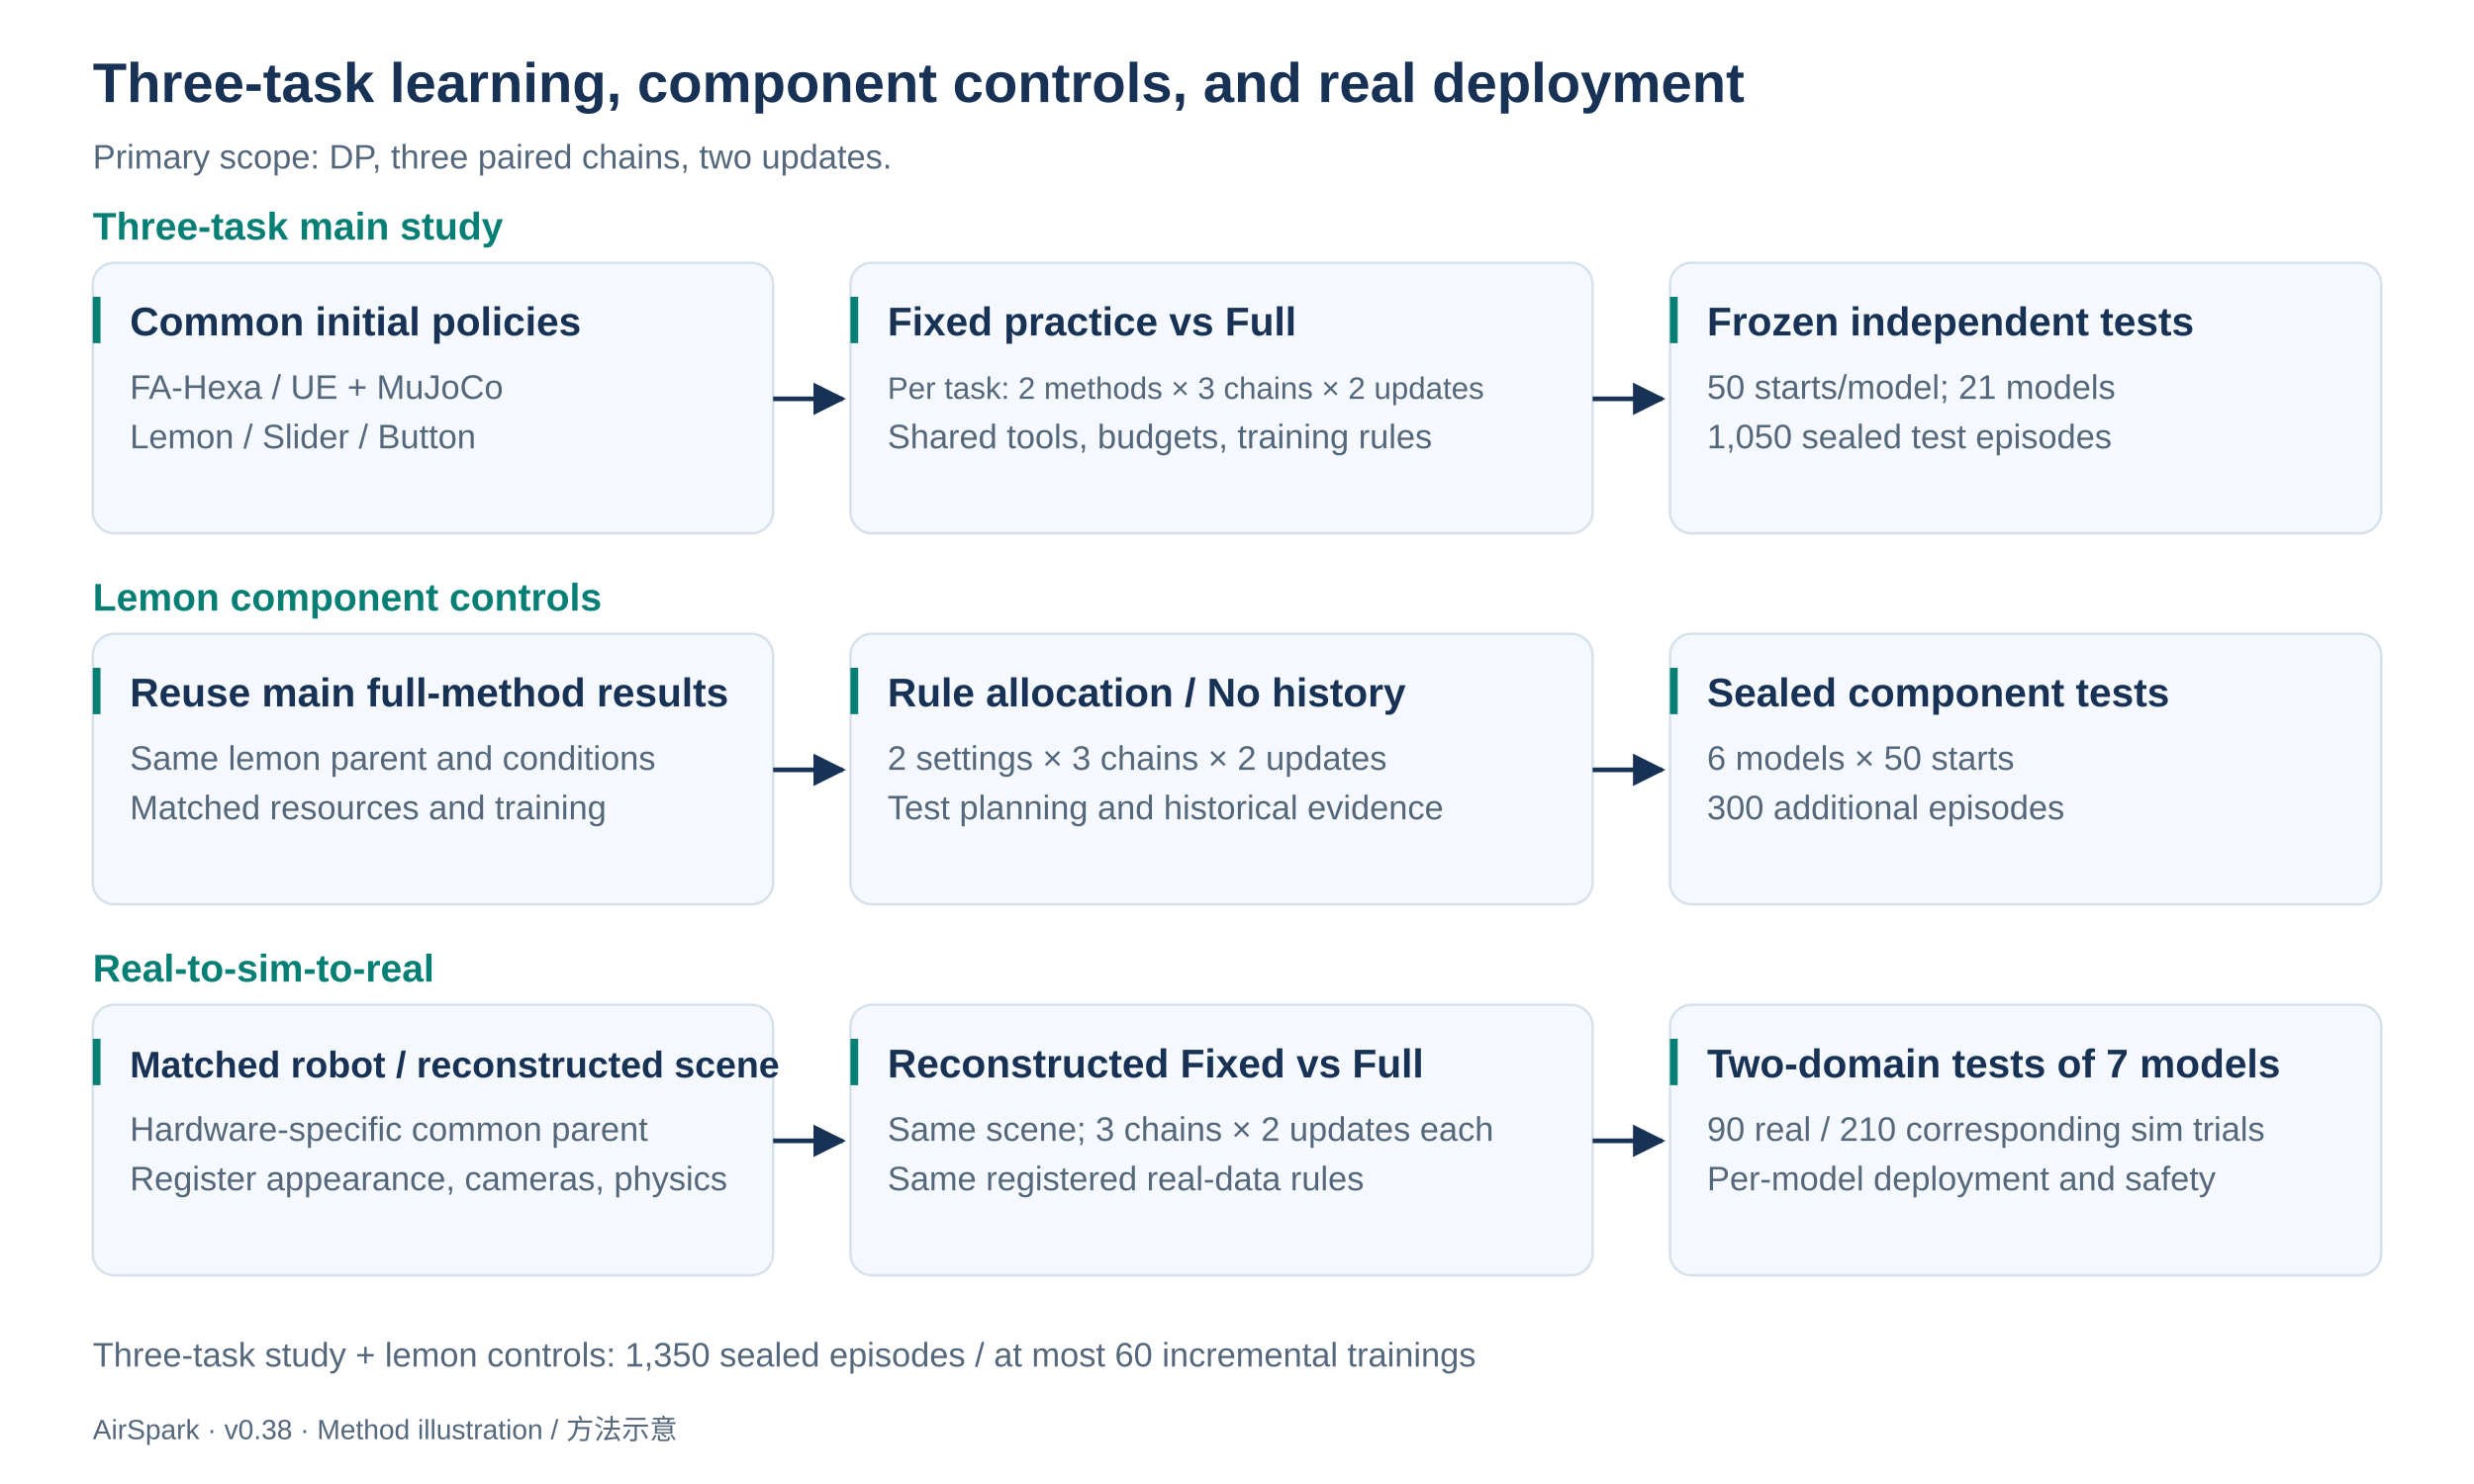
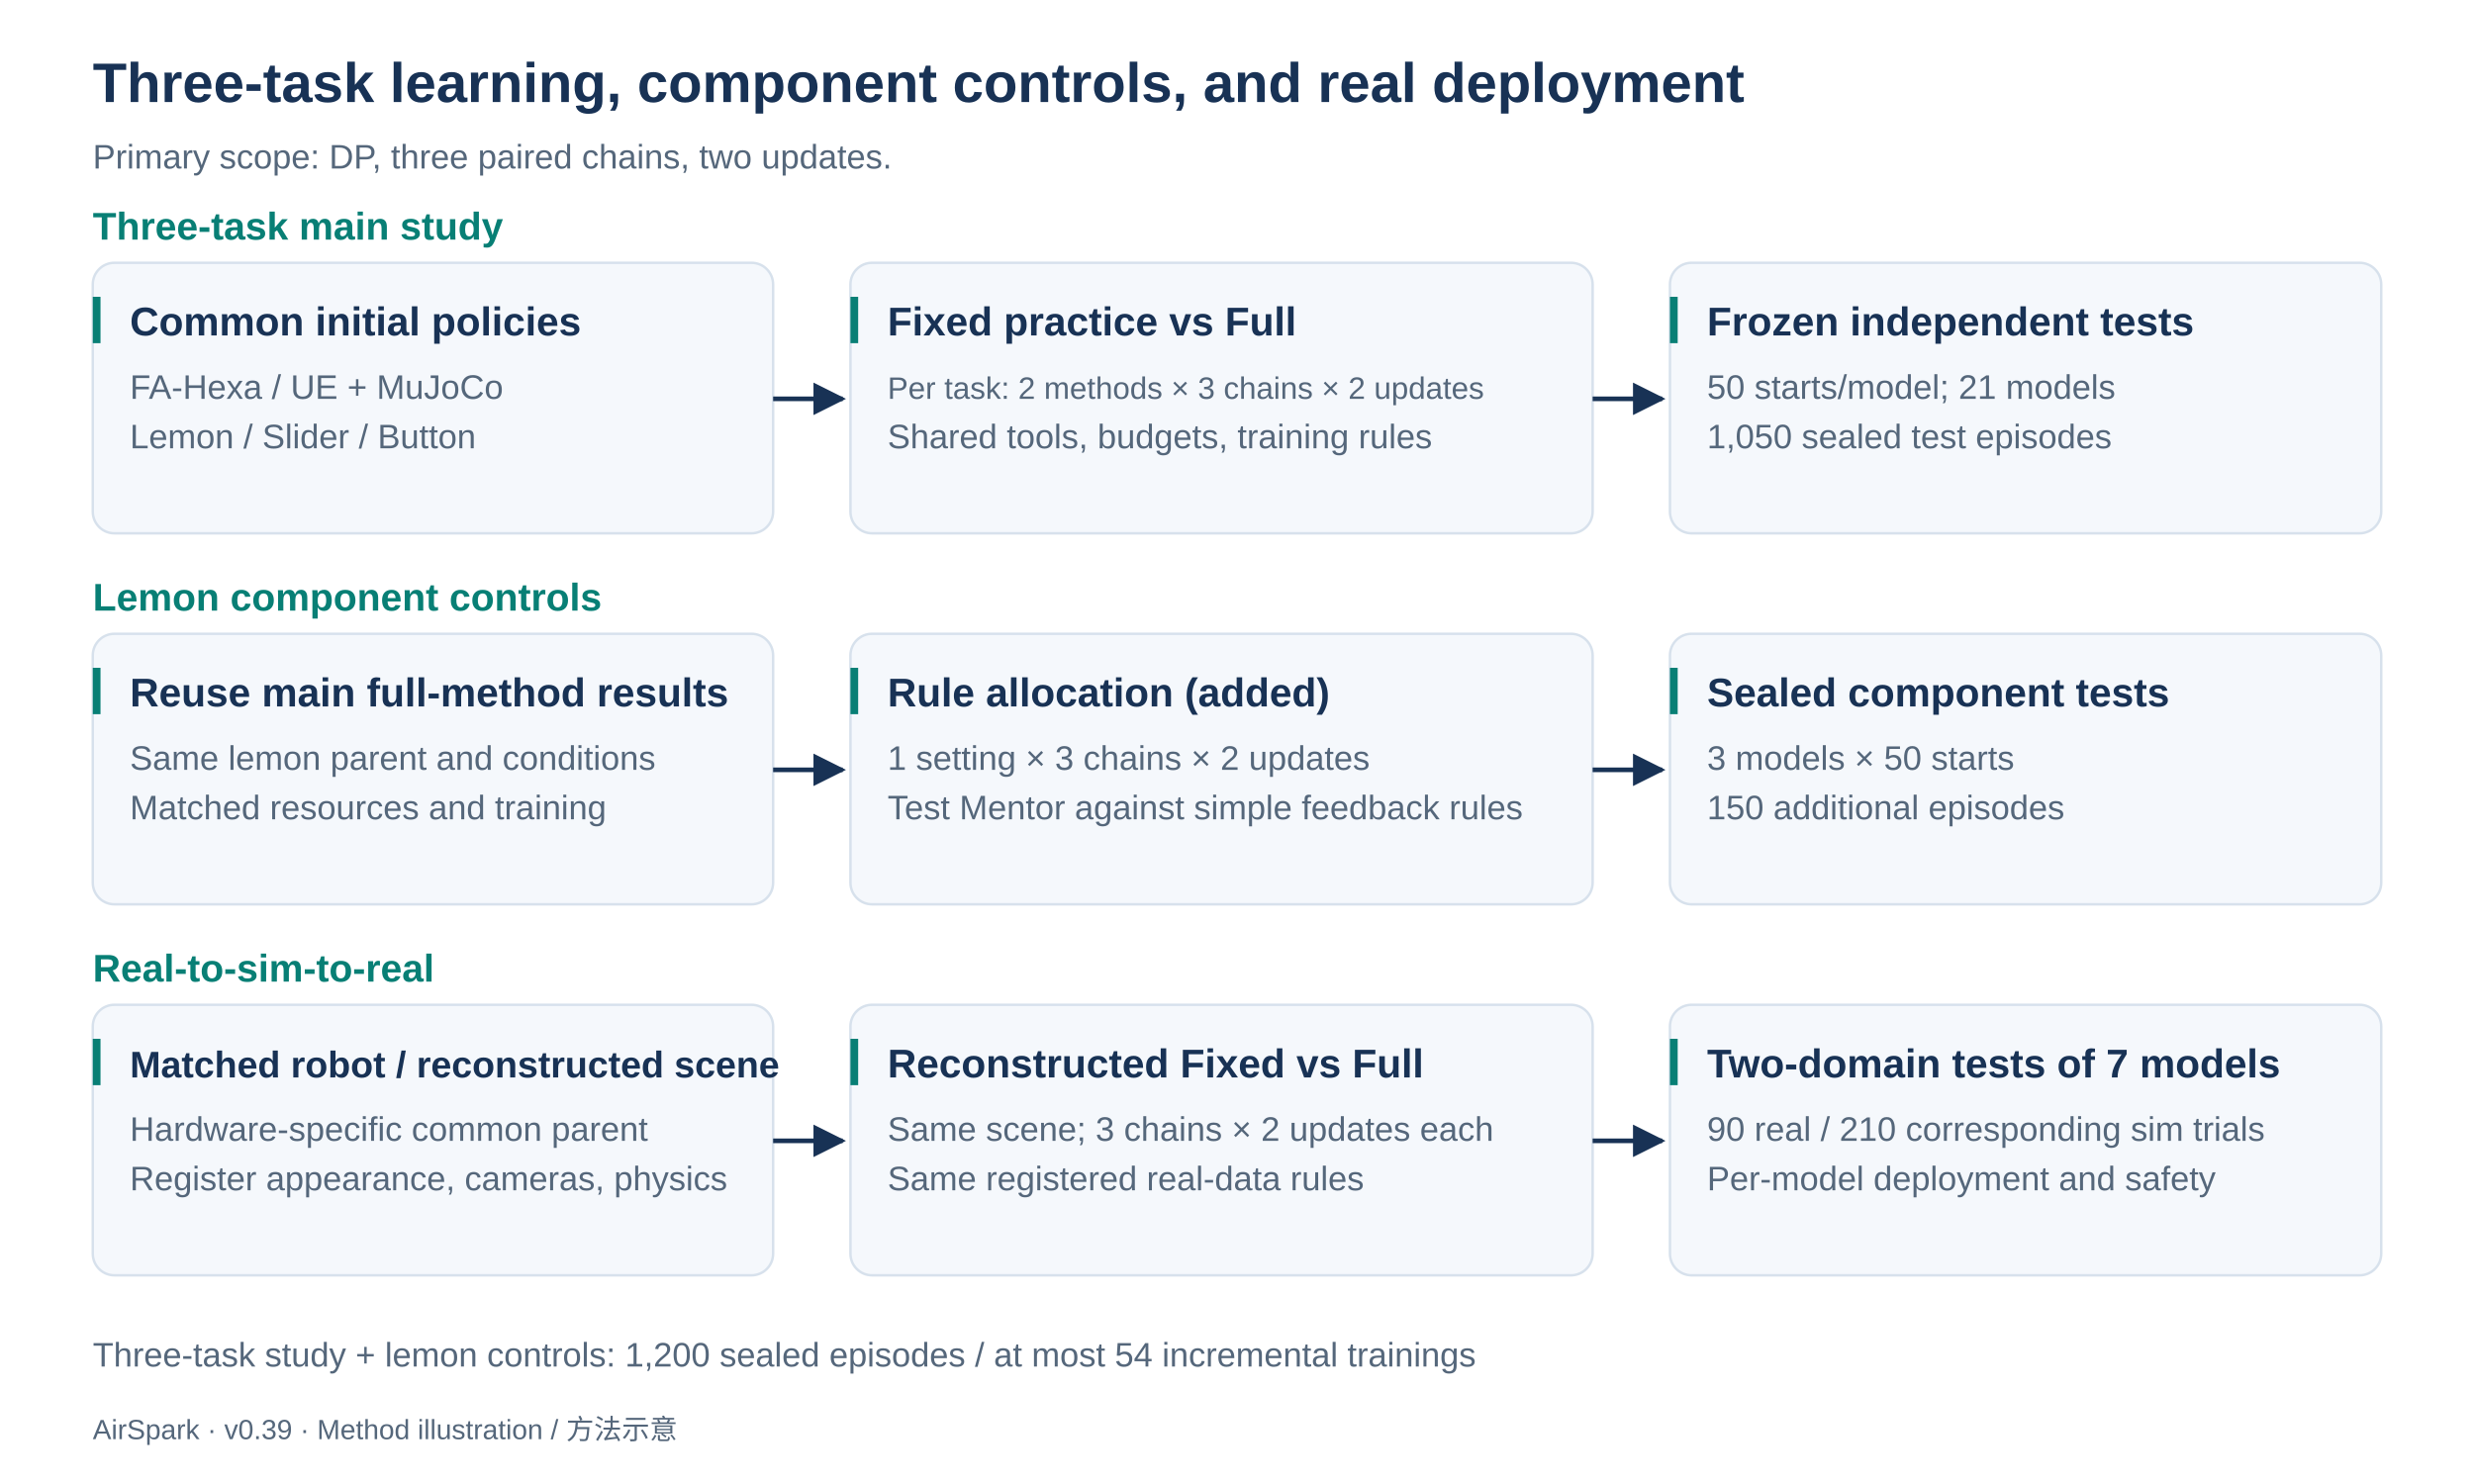
<svg xmlns="http://www.w3.org/2000/svg" width="1600" height="960" viewBox="0 0 1600 960" role="img">
  <defs>
    <marker id="navy" viewBox="0 0 10 10" refX="9" refY="5" markerWidth="7" markerHeight="7" orient="auto">
      <path d="M0 0 L10 5 L0 10 Z" fill="#183255" />
    </marker>
    <marker id="teal" viewBox="0 0 10 10" refX="9" refY="5" markerWidth="7" markerHeight="7" orient="auto">
      <path d="M0 0 L10 5 L0 10 Z" fill="#087f75" />
    </marker>
    <marker id="purple" viewBox="0 0 10 10" refX="9" refY="5" markerWidth="7" markerHeight="7" orient="auto">
      <path d="M0 0 L10 5 L0 10 Z" fill="#7552a5" />
    </marker>
  </defs>
  <rect width="1600" height="960" fill="white" />
  <text x="60" y="66" fill="#183255" font-size="36" font-weight="700" font-family="Arial,Microsoft YaHei,Noto Sans CJK SC,sans-serif">Three-task learning, component controls, and real deployment</text>
  <text x="60" y="109" fill="#55677b" font-size="22" font-weight="400" font-family="Arial,Microsoft YaHei,Noto Sans CJK SC,sans-serif">Primary scope: DP, three paired chains, two updates.</text>
  <text x="60" y="155" fill="#087f75" font-size="25" font-weight="700" font-family="Arial,Microsoft YaHei,Noto Sans CJK SC,sans-serif">Three-task main study</text>
  <rect x="60" y="170" width="440" height="175" rx="14" fill="#f5f8fc" stroke="#d7e1ec" stroke-width="1.6" />
  <rect x="60" y="192" width="5" height="30" fill="#087f75" />
  <text x="84" y="217" fill="#183255" font-size="26" font-weight="700" font-family="Arial,Microsoft YaHei,Noto Sans CJK SC,sans-serif">Common initial policies</text>
  <text x="84" y="258" fill="#55677b" font-size="22" font-weight="400" font-family="Arial,Microsoft YaHei,Noto Sans CJK SC,sans-serif">FA-Hexa / UE + MuJoCo</text>
  <text x="84" y="290" fill="#55677b" font-size="22" font-weight="400" font-family="Arial,Microsoft YaHei,Noto Sans CJK SC,sans-serif">Lemon / Slider / Button</text>
  <rect x="550" y="170" width="480" height="175" rx="14" fill="#f5f8fc" stroke="#d7e1ec" stroke-width="1.6" />
  <rect x="550" y="192" width="5" height="30" fill="#087f75" />
  <text x="574" y="217" fill="#183255" font-size="26" font-weight="700" font-family="Arial,Microsoft YaHei,Noto Sans CJK SC,sans-serif">Fixed practice vs Full</text>
  <text x="574" y="258" fill="#55677b" font-size="20" font-weight="400" font-family="Arial,Microsoft YaHei,Noto Sans CJK SC,sans-serif">Per task: 2 methods × 3 chains × 2 updates</text>
  <text x="574" y="290" fill="#55677b" font-size="22" font-weight="400" font-family="Arial,Microsoft YaHei,Noto Sans CJK SC,sans-serif">Shared tools, budgets, training rules</text>
  <rect x="1080" y="170" width="460" height="175" rx="14" fill="#f5f8fc" stroke="#d7e1ec" stroke-width="1.6" />
  <rect x="1080" y="192" width="5" height="30" fill="#087f75" />
  <text x="1104" y="217" fill="#183255" font-size="26" font-weight="700" font-family="Arial,Microsoft YaHei,Noto Sans CJK SC,sans-serif">Frozen independent tests</text>
  <text x="1104" y="258" fill="#55677b" font-size="22" font-weight="400" font-family="Arial,Microsoft YaHei,Noto Sans CJK SC,sans-serif">50 starts/model; 21 models</text>
  <text x="1104" y="290" fill="#55677b" font-size="22" font-weight="400" font-family="Arial,Microsoft YaHei,Noto Sans CJK SC,sans-serif">1,050 sealed test episodes</text>
  <path d="M500 258 L545 258" fill="none" stroke="#183255" stroke-width="3" marker-end="url(#navy)" />
  <path d="M1030 258 L1075 258" fill="none" stroke="#183255" stroke-width="3" marker-end="url(#navy)" />
  <text x="60" y="395" fill="#087f75" font-size="25" font-weight="700" font-family="Arial,Microsoft YaHei,Noto Sans CJK SC,sans-serif">Lemon component controls</text>
  <rect x="60" y="410" width="440" height="175" rx="14" fill="#f5f8fc" stroke="#d7e1ec" stroke-width="1.6" />
  <rect x="60" y="432" width="5" height="30" fill="#087f75" />
  <text x="84" y="457" fill="#183255" font-size="26" font-weight="700" font-family="Arial,Microsoft YaHei,Noto Sans CJK SC,sans-serif">Reuse main full-method results</text>
  <text x="84" y="498" fill="#55677b" font-size="22" font-weight="400" font-family="Arial,Microsoft YaHei,Noto Sans CJK SC,sans-serif">Same lemon parent and conditions</text>
  <text x="84" y="530" fill="#55677b" font-size="22" font-weight="400" font-family="Arial,Microsoft YaHei,Noto Sans CJK SC,sans-serif">Matched resources and training</text>
  <rect x="550" y="410" width="480" height="175" rx="14" fill="#f5f8fc" stroke="#d7e1ec" stroke-width="1.6" />
  <rect x="550" y="432" width="5" height="30" fill="#087f75" />
-   <text x="574" y="457" fill="#183255" font-size="26" font-weight="700" font-family="Arial,Microsoft YaHei,Noto Sans CJK SC,sans-serif">Rule allocation / No history</text>
-   <text x="574" y="498" fill="#55677b" font-size="22" font-weight="400" font-family="Arial,Microsoft YaHei,Noto Sans CJK SC,sans-serif">2 settings × 3 chains × 2 updates</text>
-   <text x="574" y="530" fill="#55677b" font-size="22" font-weight="400" font-family="Arial,Microsoft YaHei,Noto Sans CJK SC,sans-serif">Test planning and historical evidence</text>
+   <text x="574" y="457" fill="#183255" font-size="26" font-weight="700" font-family="Arial,Microsoft YaHei,Noto Sans CJK SC,sans-serif">Rule allocation (added)</text>
+   <text x="574" y="498" fill="#55677b" font-size="22" font-weight="400" font-family="Arial,Microsoft YaHei,Noto Sans CJK SC,sans-serif">1 setting × 3 chains × 2 updates</text>
+   <text x="574" y="530" fill="#55677b" font-size="22" font-weight="400" font-family="Arial,Microsoft YaHei,Noto Sans CJK SC,sans-serif">Test Mentor against simple feedback rules</text>
  <rect x="1080" y="410" width="460" height="175" rx="14" fill="#f5f8fc" stroke="#d7e1ec" stroke-width="1.6" />
  <rect x="1080" y="432" width="5" height="30" fill="#087f75" />
  <text x="1104" y="457" fill="#183255" font-size="26" font-weight="700" font-family="Arial,Microsoft YaHei,Noto Sans CJK SC,sans-serif">Sealed component tests</text>
-   <text x="1104" y="498" fill="#55677b" font-size="22" font-weight="400" font-family="Arial,Microsoft YaHei,Noto Sans CJK SC,sans-serif">6 models × 50 starts</text>
-   <text x="1104" y="530" fill="#55677b" font-size="22" font-weight="400" font-family="Arial,Microsoft YaHei,Noto Sans CJK SC,sans-serif">300 additional episodes</text>
+   <text x="1104" y="498" fill="#55677b" font-size="22" font-weight="400" font-family="Arial,Microsoft YaHei,Noto Sans CJK SC,sans-serif">3 models × 50 starts</text>
+   <text x="1104" y="530" fill="#55677b" font-size="22" font-weight="400" font-family="Arial,Microsoft YaHei,Noto Sans CJK SC,sans-serif">150 additional episodes</text>
  <path d="M500 498 L545 498" fill="none" stroke="#183255" stroke-width="3" marker-end="url(#navy)" />
  <path d="M1030 498 L1075 498" fill="none" stroke="#183255" stroke-width="3" marker-end="url(#navy)" />
  <text x="60" y="635" fill="#087f75" font-size="25" font-weight="700" font-family="Arial,Microsoft YaHei,Noto Sans CJK SC,sans-serif">Real-to-sim-to-real</text>
  <rect x="60" y="650" width="440" height="175" rx="14" fill="#f5f8fc" stroke="#d7e1ec" stroke-width="1.6" />
  <rect x="60" y="672" width="5" height="30" fill="#087f75" />
  <text x="84" y="697" fill="#183255" font-size="24" font-weight="700" font-family="Arial,Microsoft YaHei,Noto Sans CJK SC,sans-serif">Matched robot / reconstructed scene</text>
  <text x="84" y="738" fill="#55677b" font-size="22" font-weight="400" font-family="Arial,Microsoft YaHei,Noto Sans CJK SC,sans-serif">Hardware-specific common parent</text>
  <text x="84" y="770" fill="#55677b" font-size="22" font-weight="400" font-family="Arial,Microsoft YaHei,Noto Sans CJK SC,sans-serif">Register appearance, cameras, physics</text>
  <rect x="550" y="650" width="480" height="175" rx="14" fill="#f5f8fc" stroke="#d7e1ec" stroke-width="1.6" />
  <rect x="550" y="672" width="5" height="30" fill="#087f75" />
  <text x="574" y="697" fill="#183255" font-size="26" font-weight="700" font-family="Arial,Microsoft YaHei,Noto Sans CJK SC,sans-serif">Reconstructed Fixed vs Full</text>
  <text x="574" y="738" fill="#55677b" font-size="22" font-weight="400" font-family="Arial,Microsoft YaHei,Noto Sans CJK SC,sans-serif">Same scene; 3 chains × 2 updates each</text>
  <text x="574" y="770" fill="#55677b" font-size="22" font-weight="400" font-family="Arial,Microsoft YaHei,Noto Sans CJK SC,sans-serif">Same registered real-data rules</text>
  <rect x="1080" y="650" width="460" height="175" rx="14" fill="#f5f8fc" stroke="#d7e1ec" stroke-width="1.6" />
  <rect x="1080" y="672" width="5" height="30" fill="#087f75" />
  <text x="1104" y="697" fill="#183255" font-size="26" font-weight="700" font-family="Arial,Microsoft YaHei,Noto Sans CJK SC,sans-serif">Two-domain tests of 7 models</text>
  <text x="1104" y="738" fill="#55677b" font-size="22" font-weight="400" font-family="Arial,Microsoft YaHei,Noto Sans CJK SC,sans-serif">90 real / 210 corresponding sim trials</text>
  <text x="1104" y="770" fill="#55677b" font-size="22" font-weight="400" font-family="Arial,Microsoft YaHei,Noto Sans CJK SC,sans-serif">Per-model deployment and safety</text>
  <path d="M500 738 L545 738" fill="none" stroke="#183255" stroke-width="3" marker-end="url(#navy)" />
  <path d="M1030 738 L1075 738" fill="none" stroke="#183255" stroke-width="3" marker-end="url(#navy)" />
-   <text x="60" y="884" fill="#55677b" font-size="22" font-weight="400" font-family="Arial,Microsoft YaHei,Noto Sans CJK SC,sans-serif">Three-task study + lemon controls: 1,350 sealed episodes / at most 60 incremental trainings</text>
-   <text x="60" y="931" fill="#55677b" font-size="18" font-weight="400" font-family="Arial,Microsoft YaHei,Noto Sans CJK SC,sans-serif">AirSpark  ·  v0.38  ·  Method illustration / 方法示意</text>
+   <text x="60" y="884" fill="#55677b" font-size="22" font-weight="400" font-family="Arial,Microsoft YaHei,Noto Sans CJK SC,sans-serif">Three-task study + lemon controls: 1,200 sealed episodes / at most 54 incremental trainings</text>
+   <text x="60" y="931" fill="#55677b" font-size="18" font-weight="400" font-family="Arial,Microsoft YaHei,Noto Sans CJK SC,sans-serif">AirSpark  ·  v0.39  ·  Method illustration / 方法示意</text>
</svg>
